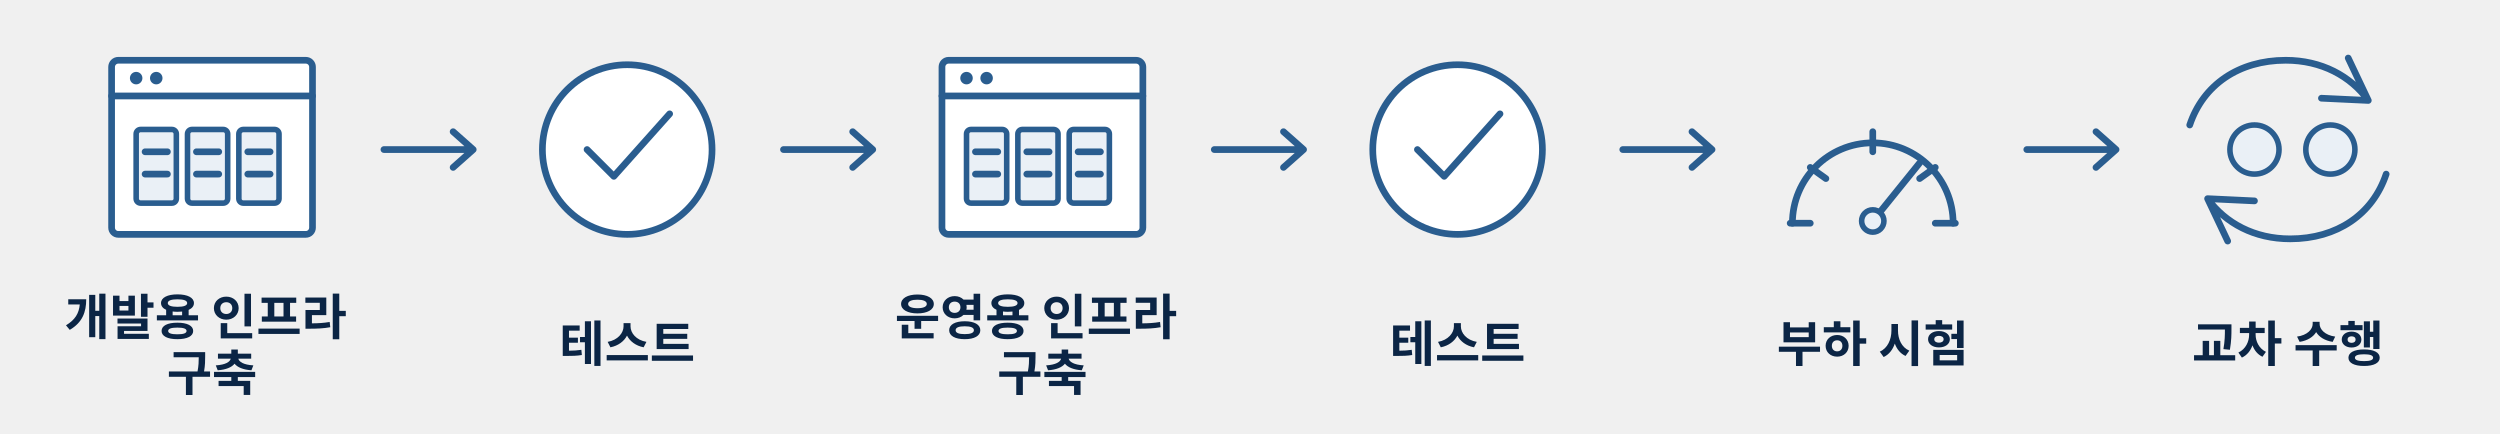
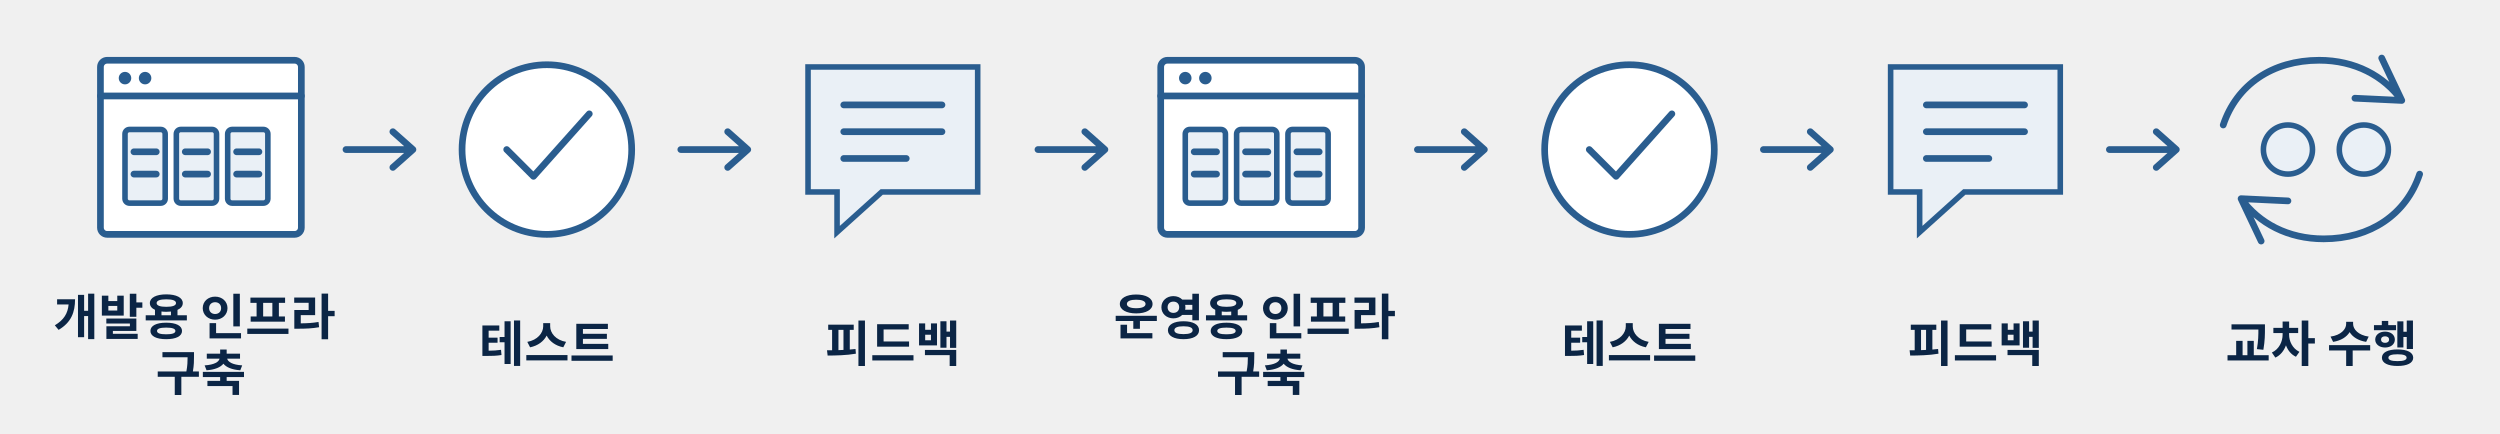
<svg xmlns="http://www.w3.org/2000/svg" width="1120" height="194" viewBox="0 0 1120 194" role="img" aria-labelledby="title desc">
  <style>
    .line { fill: none; stroke: #2a5d8f; stroke-width: 3; stroke-linecap: round; stroke-linejoin: round; }
    .frame { fill: #fff; stroke: #2a5d8f; stroke-width: 3; }
    .light { fill: #eaf0f6; stroke: #2a5d8f; stroke-width: 2.5; }
    .label { fill: #0b2545; font: 600 22px "IBM Plex Sans KR", "Noto Sans KR", "Malgun Gothic", sans-serif; text-anchor: middle; }
  </style>
-   <rect class="frame" x="50" y="27" width="90" height="78" rx="3" />
-   <path class="line" d="M50 43h90" />
-   <circle cx="61" cy="35" r="2.8" fill="#2a5d8f" />
-   <circle cx="70" cy="35" r="2.8" fill="#2a5d8f" />
-   <rect class="light" x="61" y="58" width="18" height="33" rx="2" />
-   <rect class="light" x="84" y="58" width="18" height="33" rx="2" />
-   <rect class="light" x="107" y="58" width="18" height="33" rx="2" />
-   <path class="line" d="M65 68h10 M65 78h10 M88 68h10 M88 78h10 M111 68h10 M111 78h10" stroke-width="2" />
-   <text class="label" x="95" y="150">
-     <tspan x="95">개발용 인프라</tspan>
-     <tspan x="95" dy="25">구축</tspan>
+   <defs>
+     <g id="infrastructure">
+       <rect class="frame" x="-45" y="27" width="90" height="78" rx="3" />
+       <path class="line" d="M-45 43h90" />
+       <circle cx="-34" cy="35" r="2.8" fill="#2a5d8f" />
+       <circle cx="-25" cy="35" r="2.8" fill="#2a5d8f" />
+       <rect class="light" x="-34" y="58" width="18" height="33" rx="2" />
+       <rect class="light" x="-11" y="58" width="18" height="33" rx="2" />
+       <rect class="light" x="12" y="58" width="18" height="33" rx="2" />
+       <path class="line" d="M-30 68h10 M-30 78h10 M-7 68h10 M-7 78h10 M16 68h10 M16 78h10" />
+     </g>
+     <g id="test">
+       <circle class="frame" cx="0" cy="67" r="38" />
+       <path class="line" d="m-18 67 12 12 25-28" stroke-width="4.5" />
+     </g>
+     <g id="feedback">
+       <path class="light" d="M-38 30h76v56H-5l-20 18V86h-13z" />
+       <path class="line" d="M-22 47h44 M-22 59h44 M-22 71h28" />
+     </g>
+     <path id="arrow" class="line" d="M0 67h30m-9-8 9 8-9 8" />
+   </defs>
+   <use href="#infrastructure" x="90" />
+   <text class="label" x="90" y="150">
+     <tspan x="90">개발용 인프라</tspan>
+     <tspan x="90" dy="25">구축</tspan>
  </text>
-   <path class="line" d="M172 67h40m-9-8 9 8-9 8" />
-   <circle class="frame" cx="281" cy="67" r="38" />
-   <path class="line" d="m263 67 12 12 25-28" stroke-width="4.5" />
-   <text class="label" x="281" y="162">테스트</text>
-   <path class="line" d="M351 67h40m-9-8 9 8-9 8" />
-   <rect class="frame" x="422" y="27" width="90" height="78" rx="3" />
-   <path class="line" d="M422 43h90" />
-   <circle cx="433" cy="35" r="2.8" fill="#2a5d8f" />
-   <circle cx="442" cy="35" r="2.8" fill="#2a5d8f" />
-   <rect class="light" x="433" y="58" width="18" height="33" rx="2" />
-   <rect class="light" x="456" y="58" width="18" height="33" rx="2" />
-   <rect class="light" x="479" y="58" width="18" height="33" rx="2" />
-   <path class="line" d="M437 68h10 M437 78h10 M460 68h10 M460 78h10 M483 68h10 M483 78h10" stroke-width="2" />
-   <text class="label" x="467" y="150">
-     <tspan x="467">운영용 인프라</tspan>
-     <tspan x="467" dy="25">구축</tspan>
+   <use href="#arrow" x="155" />
+   <use href="#test" x="245" />
+   <text class="label" x="245" y="162">테스트</text>
+   <use href="#arrow" x="305" />
+   <use href="#feedback" x="400" />
+   <text class="label" x="400" y="162">피드백</text>
+   <use href="#arrow" x="465" />
+   <use href="#infrastructure" x="565" />
+   <text class="label" x="565" y="150">
+     <tspan x="565">운영용 인프라</tspan>
+     <tspan x="565" dy="25">구축</tspan>
  </text>
-   <path class="line" d="M544 67h40m-9-8 9 8-9 8" />
-   <circle class="frame" cx="653" cy="67" r="38" />
-   <path class="line" d="m635 67 12 12 25-28" stroke-width="4.5" />
-   <text class="label" x="653" y="162">테스트</text>
-   <path class="line" d="M727 67h40m-9-8 9 8-9 8" />
-   <path class="line" d="M803 100a36 36 0 0 1 72 0" />
-   <path class="line" d="M802 100h9 M811 75l7 5 M839 59v9 M867 75l-7 5 M867 100h9" />
-   <path class="line" d="M839 99l21-26" stroke-width="4" />
-   <circle class="light" cx="839" cy="99" r="5" />
-   <text class="label" x="839" y="162">부하 시험</text>
-   <path class="line" d="M908 67h40m-9-8 9 8-9 8" />
-   <path class="line" d="M981 56c6-18 22-29 43-29 16 0 29 7 37 18m-9-19 9 19-21-1" />
-   <path class="line" d="M1069 78c-6 18-22 29-43 29-16 0-29-7-37-18m9 19-9-19 21 1" />
-   <circle class="light" cx="1010" cy="67" r="11" />
-   <circle class="light" cx="1044" cy="67" r="11" />
-   <text class="label" x="1025" y="162">교차 수행</text>
+   <use href="#arrow" x="635" />
+   <use href="#test" x="730" />
+   <text class="label" x="730" y="162">테스트</text>
+   <use href="#arrow" x="790" />
+   <use href="#feedback" x="885" />
+   <text class="label" x="885" y="162">피드백</text>
+   <use href="#arrow" x="945" />
+   <g transform="translate(15 0)">
+     <path class="line" d="M981 56c6-18 22-29 43-29 16 0 29 7 37 18m-9-19 9 19-21-1" />
+     <path class="line" d="M1069 78c-6 18-22 29-43 29-16 0-29-7-37-18m9 19-9-19 21 1" />
+     <circle class="light" cx="1010" cy="67" r="11" />
+     <circle class="light" cx="1044" cy="67" r="11" />
+     <text class="label" x="1025" y="162">교차 수행</text>
+   </g>
</svg>
